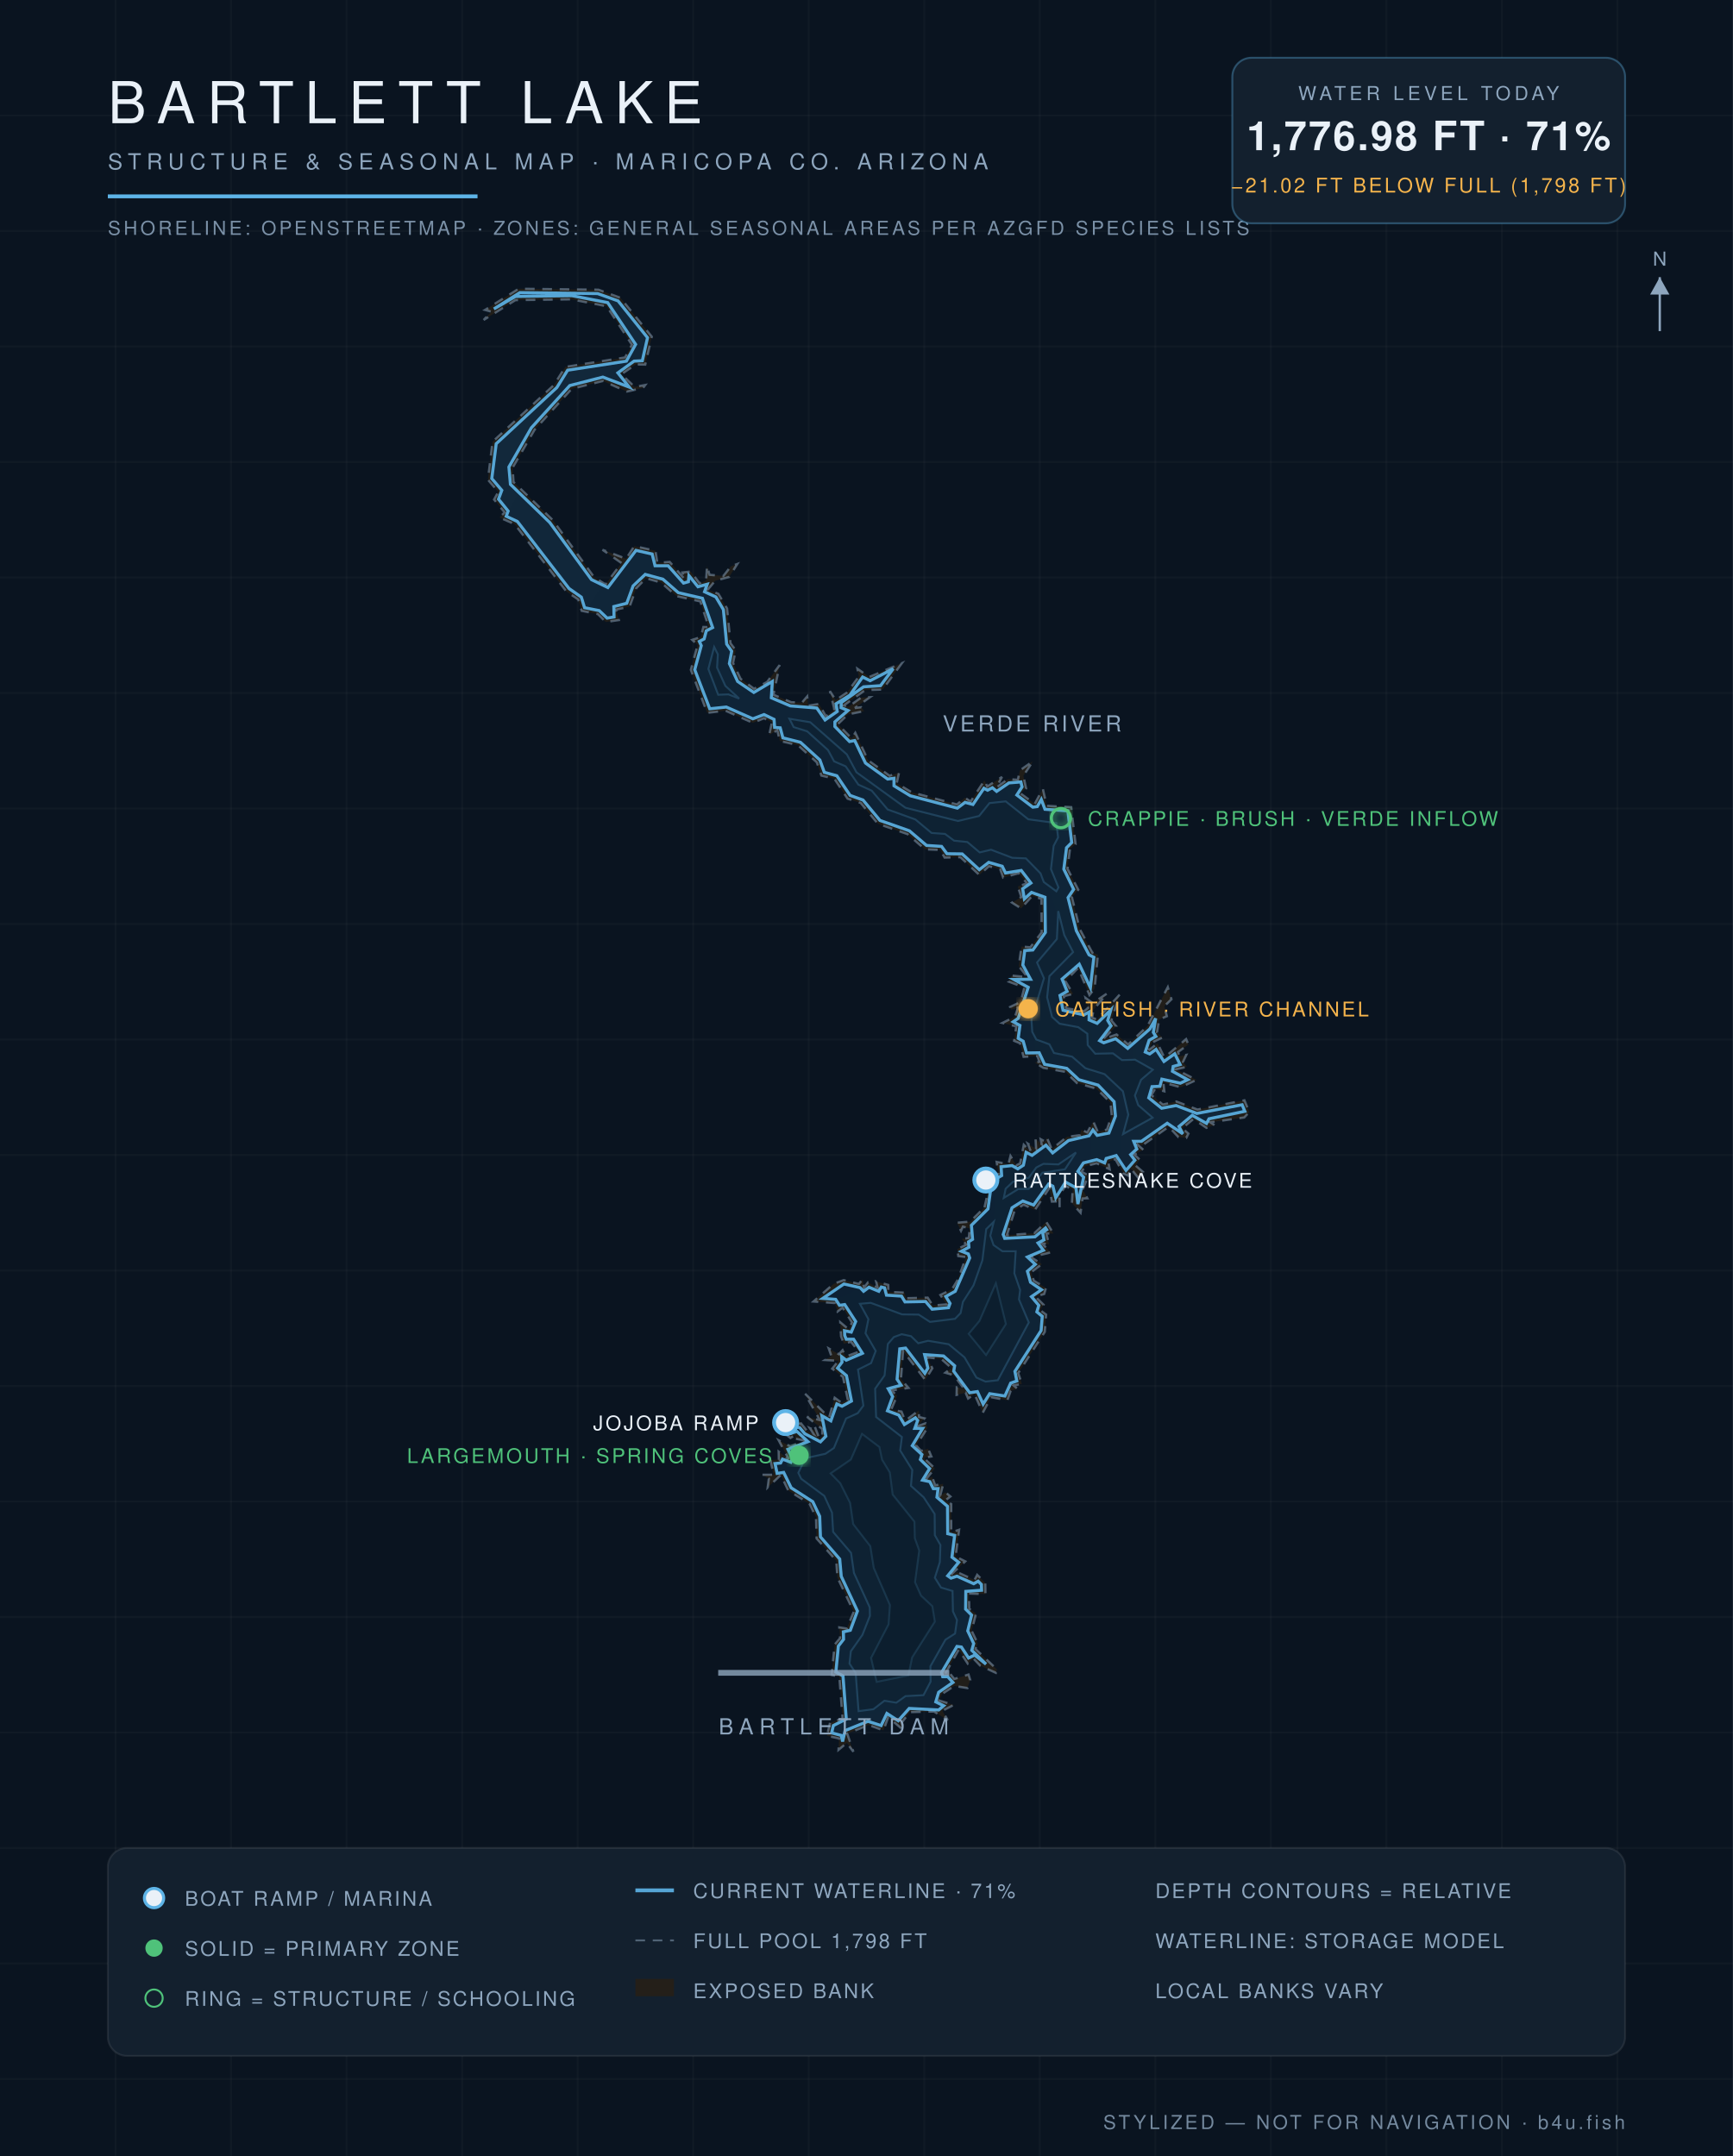
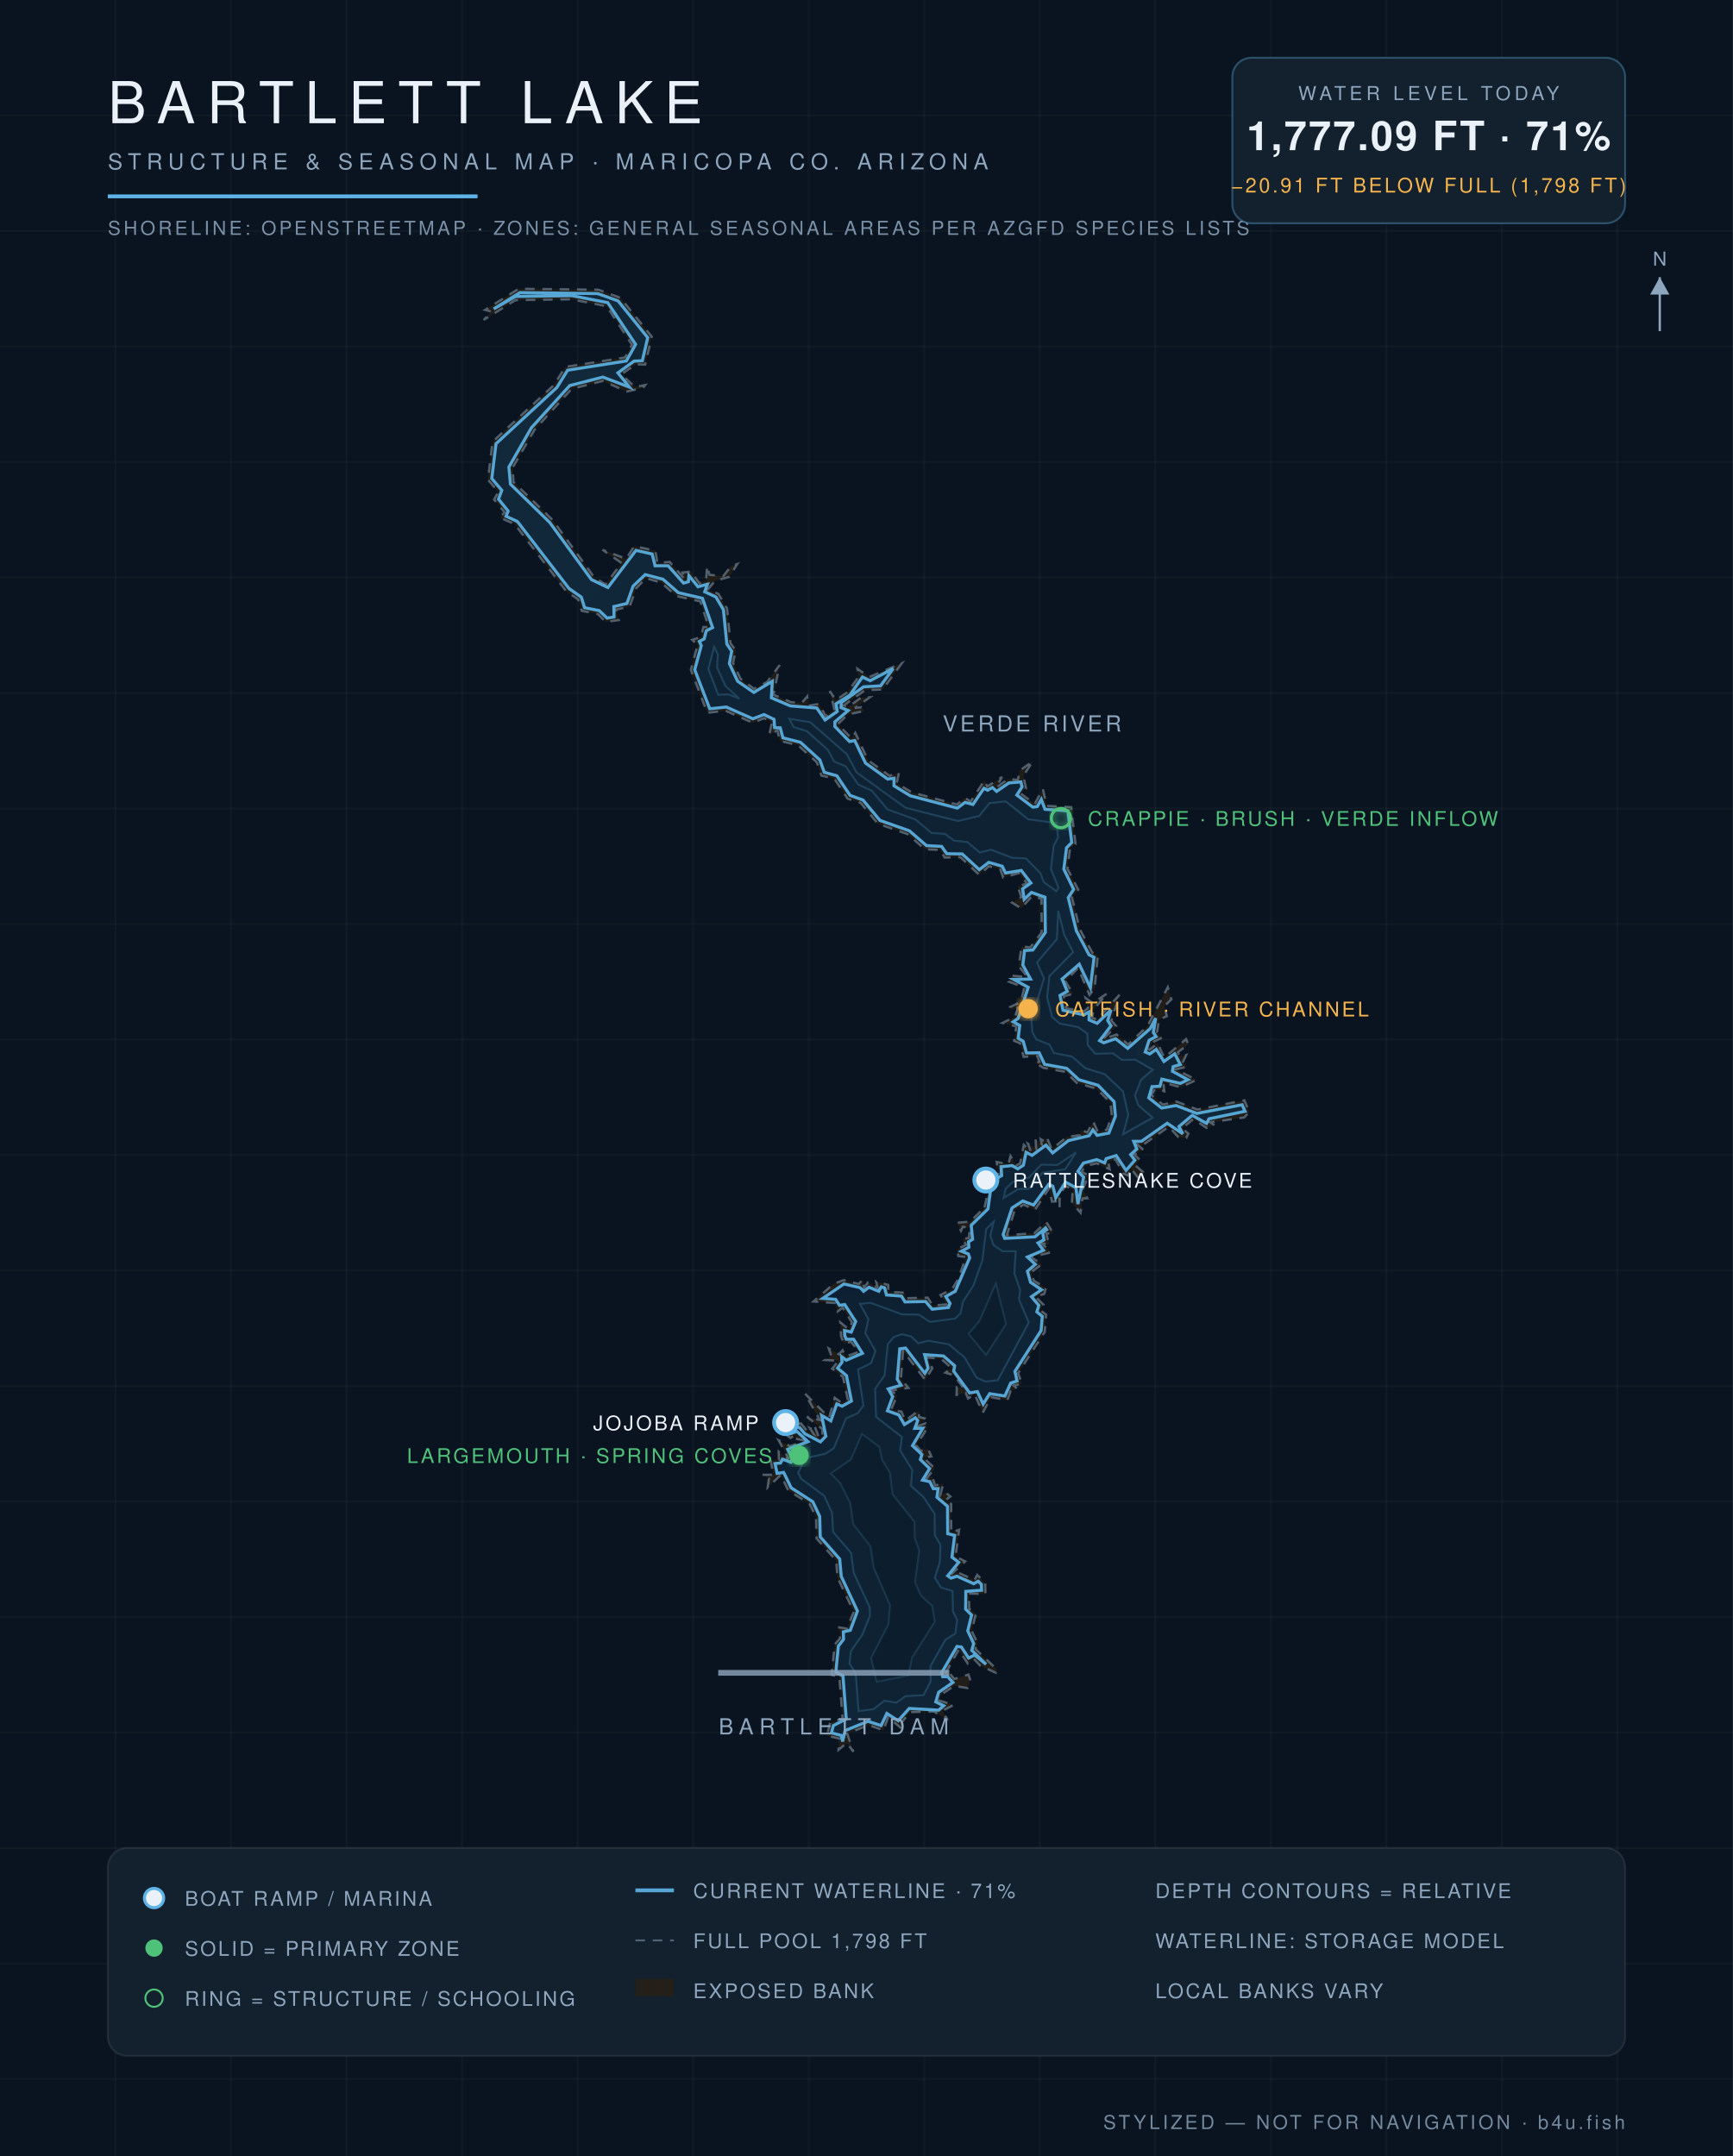
<svg xmlns="http://www.w3.org/2000/svg" viewBox="0 0 900 1120" font-family="Helvetica,Arial,sans-serif">
  <defs>
    <radialGradient id="wg" cx="45%" cy="60%" r="80%">
      <stop offset="0%" stop-color="#0c1f31" />
      <stop offset="55%" stop-color="#102639" />
      <stop offset="100%" stop-color="#13293c" />
    </radialGradient>
    <filter id="glow">
      <feGaussianBlur stdDeviation="2.2" result="b" />
      <feMerge>
        <feMergeNode in="b" />
        <feMergeNode in="SourceGraphic" />
      </feMerge>
    </filter>
  </defs>
  <rect width="900" height="1120" fill="#0a1420" />
  <g stroke="#ffffff" stroke-opacity="0.025">
    <line x1="60" y1="0" x2="60" y2="1120" />
    <line x1="120" y1="0" x2="120" y2="1120" />
    <line x1="180" y1="0" x2="180" y2="1120" />
    <line x1="240" y1="0" x2="240" y2="1120" />
    <line x1="300" y1="0" x2="300" y2="1120" />
    <line x1="360" y1="0" x2="360" y2="1120" />
    <line x1="420" y1="0" x2="420" y2="1120" />
    <line x1="480" y1="0" x2="480" y2="1120" />
    <line x1="540" y1="0" x2="540" y2="1120" />
    <line x1="600" y1="0" x2="600" y2="1120" />
    <line x1="660" y1="0" x2="660" y2="1120" />
    <line x1="720" y1="0" x2="720" y2="1120" />
    <line x1="780" y1="0" x2="780" y2="1120" />
    <line x1="840" y1="0" x2="840" y2="1120" />
    <line x1="0" y1="60" x2="900" y2="60" />
    <line x1="0" y1="120" x2="900" y2="120" />
    <line x1="0" y1="180" x2="900" y2="180" />
    <line x1="0" y1="240" x2="900" y2="240" />
    <line x1="0" y1="300" x2="900" y2="300" />
    <line x1="0" y1="360" x2="900" y2="360" />
    <line x1="0" y1="420" x2="900" y2="420" />
    <line x1="0" y1="480" x2="900" y2="480" />
    <line x1="0" y1="540" x2="900" y2="540" />
    <line x1="0" y1="600" x2="900" y2="600" />
    <line x1="0" y1="660" x2="900" y2="660" />
    <line x1="0" y1="720" x2="900" y2="720" />
    <line x1="0" y1="780" x2="900" y2="780" />
    <line x1="0" y1="840" x2="900" y2="840" />
    <line x1="0" y1="900" x2="900" y2="900" />
    <line x1="0" y1="960" x2="900" y2="960" />
    <line x1="0" y1="1020" x2="900" y2="1020" />
    <line x1="0" y1="1080" x2="900" y2="1080" />
  </g>
  <path d="M 511.3,627.2 L 514.0,615.3 L 511.9,613.1 L 518.5,609.7 L 517.6,603.6 L 523.7,604.8 L 524.8,600.5 L 527.8,605.4 L 529.8,604.4 L 531.7,594.7 L 535.4,598.3 L 533.8,594.1 L 538.1,596.8 L 537.8,591.6 L 541.0,594.4 L 540.5,591.8 L 542.8,593.0 L 543.7,590.9 L 546.2,597.0 L 554.1,590.6 L 560.8,589.7 L 561.6,586.9 L 564.7,588.3 L 567.8,582.6 L 570.1,587.9 L 574.9,586.8 L 577.4,579.4 L 576.7,572.7 L 569.4,565.5 L 559.3,562.6 L 553.3,556.8 L 541.8,554.7 L 537.4,551.9 L 539.8,551.6 L 538.8,548.6 L 531.6,549.0 L 529.7,541.9 L 526.7,540.7 L 527.8,533.2 L 520.6,531.4 L 527.1,528.2 L 528.7,523.5 L 525.2,524.5 L 524.6,523.1 L 530.1,520.5 L 532.0,513.0 L 523.8,509.9 L 525.4,506.8 L 533.6,507.6 L 529.1,501.9 L 530.5,491.7 L 535.1,492.1 L 541.0,484.4 L 540.9,466.9 L 536.0,465.5 L 530.3,471.9 L 525.6,468.9 L 530.4,466.0 L 528.6,460.5 L 533.4,458.9 L 529.0,453.6 L 521.0,455.9 L 519.5,451.6 L 513.6,450.0 L 508.6,454.5 L 498.8,445.3 L 490.6,445.5 L 488.3,441.5 L 480.4,441.2 L 471.3,433.3 L 455.9,427.9 L 447.0,417.1 L 440.2,414.9 L 433.3,404.5 L 426.6,402.9 L 424.2,396.0 L 414.4,387.1 L 405.0,384.9 L 403.7,379.4 L 399.5,381.7 L 400.9,375.3 L 396.8,373.1 L 391.0,375.5 L 376.8,369.2 L 367.3,370.3 L 358.8,348.0 L 362.3,335.0 L 359.5,332.4 L 364.0,330.9 L 365.3,325.7 L 368.1,325.8 L 363.7,312.4 L 351.4,309.7 L 343.3,302.6 L 335.5,300.4 L 330.4,305.6 L 327.0,315.1 L 319.9,316.7 L 321.4,322.1 L 314.6,323.1 L 310.5,319.0 L 302.1,317.3 L 300.3,311.4 L 294.1,307.2 L 267.3,272.3 L 259.4,268.8 L 262.1,266.2 L 256.6,259.5 L 258.8,255.5 L 253.4,249.2 L 255.8,229.5 L 287.7,200.0 L 293.6,190.6 L 324.6,185.7 L 328.2,179.1 L 315.1,159.1 L 296.8,155.5 L 267.7,155.9 L 251.2,166.2 L 255.2,161.9 L 251.9,161.0 L 269.4,150.0 L 310.8,150.5 L 322.2,154.7 L 338.5,174.9 L 335.1,189.4 L 330.2,189.3 L 322.7,194.4 L 329.6,201.0 L 335.1,200.0 L 334.0,201.5 L 325.6,203.4 L 313.1,197.9 L 296.9,202.0 L 277.6,223.3 L 266.2,243.0 L 266.7,250.4 L 287.0,270.1 L 308.6,299.9 L 314.5,303.6 L 322.8,292.5 L 312.9,285.6 L 325.2,290.3 L 329.4,283.7 L 340.4,286.1 L 341.4,292.4 L 347.8,291.9 L 355.8,301.1 L 354.4,297.4 L 358.7,296.9 L 363.3,303.0 L 366.7,301.6 L 367.2,294.0 L 368.5,298.6 L 375.7,299.2 L 379.6,294.2 L 382.9,293.0 L 378.7,299.7 L 371.4,301.7 L 367.6,306.3 L 373.1,308.5 L 377.6,316.1 L 379.4,334.2 L 382.1,337.8 L 380.7,344.4 L 384.6,352.6 L 391.6,357.8 L 398.4,354.3 L 404.9,345.5 L 401.7,360.9 L 410.9,364.8 L 416.5,365.0 L 419.2,361.8 L 419.7,366.6 L 425.3,365.7 L 429.0,372.2 L 433.3,368.3 L 431.0,359.0 L 434.0,363.7 L 440.0,359.7 L 446.0,351.5 L 445.3,347.4 L 451.4,351.7 L 468.4,344.5 L 458.4,358.2 L 449.3,358.5 L 438.3,366.4 L 440.7,367.1 L 447.2,362.4 L 451.8,362.2 L 444.0,367.8 L 447.3,367.4 L 448.8,369.4 L 440.4,371.1 L 435.1,376.2 L 442.3,383.6 L 444.2,380.7 L 450.8,394.9 L 462.0,403.0 L 466.9,401.4 L 465.7,406.9 L 473.5,411.6 L 497.0,417.9 L 501.1,414.4 L 504.1,416.4 L 511.3,405.4 L 512.7,408.6 L 520.4,403.6 L 517.3,409.2 L 523.5,404.7 L 528.6,405.1 L 529.7,400.2 L 536.4,395.5 L 531.5,403.0 L 532.9,409.6 L 529.9,412.1 L 537.4,417.6 L 541.6,409.8 L 543.6,418.6 L 556.3,419.3 L 558.6,438.5 L 555.7,441.0 L 554.4,451.3 L 560.0,462.2 L 556.7,466.1 L 560.8,482.7 L 567.3,494.9 L 570.2,496.0 L 568.5,513.5 L 565.8,516.9 L 559.9,502.8 L 553.3,509.7 L 557.3,516.3 L 552.5,517.5 L 553.8,523.8 L 563.1,525.3 L 565.1,523.6 L 563.8,518.4 L 567.5,521.1 L 575.1,516.0 L 567.9,524.5 L 567.2,528.7 L 569.7,529.6 L 581.5,516.7 L 577.2,530.1 L 579.7,533.1 L 572.9,539.8 L 579.9,537.4 L 585.9,542.6 L 595.9,533.1 L 606.5,512.8 L 608.4,519.1 L 604.7,522.7 L 606.0,527.9 L 602.0,529.6 L 600.9,536.3 L 603.7,539.0 L 598.4,541.5 L 596.6,545.6 L 601.2,542.0 L 604.7,549.4 L 616.0,539.8 L 617.2,542.6 L 611.8,546.5 L 612.5,548.7 L 616.1,548.0 L 614.4,551.6 L 616.4,554.2 L 610.6,555.5 L 621.4,561.0 L 613.2,564.8 L 604.2,562.4 L 604.7,566.9 L 599.9,565.6 L 598.0,568.9 L 603.9,573.8 L 610.9,572.2 L 621.9,576.4 L 646.3,571.6 L 648.8,577.7 L 646.2,580.5 L 628.5,583.0 L 630.8,584.5 L 626.6,585.9 L 619.8,581.3 L 614.0,586.1 L 617.2,588.9 L 616.1,591.1 L 612.0,590.7 L 607.0,585.3 L 593.1,595.1 L 590.3,594.2 L 593.8,597.3 L 589.1,599.8 L 591.9,602.4 L 589.9,605.6 L 593.6,608.8 L 591.5,612.3 L 587.2,606.9 L 585.9,610.7 L 583.4,609.6 L 579.3,602.2 L 575.6,603.5 L 576.3,607.4 L 569.5,604.3 L 563.7,605.8 L 561.7,608.7 L 565.3,610.6 L 562.3,617.9 L 564.7,622.5 L 562.2,622.6 L 561.2,630.0 L 556.7,625.0 L 557.1,617.9 L 553.4,616.1 L 550.3,620.7 L 550.3,627.2 L 549.6,624.1 L 546.3,624.2 L 545.0,617.1 L 537.5,628.5 L 531.6,625.8 L 527.0,628.7 L 522.9,641.7 L 537.2,640.6 L 543.4,634.8 L 547.1,640.8 L 543.4,640.8 L 544.8,646.4 L 541.1,645.9 L 545.7,650.6 L 535.5,653.1 L 541.1,656.7 L 535.5,660.9 L 536.9,665.3 L 543.2,669.1 L 542.3,672.2 L 537.7,673.6 L 542.0,677.8 L 540.2,680.6 L 543.3,682.9 L 542.6,691.9 L 528.8,713.3 L 530.7,718.9 L 526.4,719.7 L 528.4,721.4 L 524.9,722.5 L 523.2,727.4 L 514.7,725.8 L 510.4,733.9 L 506.1,724.2 L 502.8,726.5 L 501.5,723.5 L 496.8,724.6 L 496.9,720.7 L 500.5,721.2 L 495.4,714.4 L 491.0,713.1 L 494.2,710.7 L 488.9,706.0 L 481.5,705.1 L 484.2,710.8 L 480.5,716.8 L 469.0,701.8 L 467.9,716.4 L 471.8,721.0 L 463.1,722.3 L 465.9,725.1 L 462.8,732.3 L 468.2,733.3 L 470.1,738.1 L 477.2,732.7 L 477.3,736.1 L 480.1,736.8 L 476.7,740.8 L 480.7,739.4 L 481.7,741.7 L 475.8,750.9 L 478.3,753.7 L 482.0,752.6 L 483.7,756.6 L 479.7,757.3 L 485.5,762.8 L 481.0,768.3 L 484.1,767.2 L 485.7,771.6 L 489.9,770.8 L 488.3,776.9 L 491.1,775.3 L 493.6,777.4 L 490.7,779.6 L 494.0,781.3 L 494.0,796.1 L 498.1,794.7 L 496.3,808.6 L 501.3,811.1 L 494.0,817.9 L 497.1,816.7 L 506.1,820.8 L 507.5,818.1 L 511.7,822.3 L 511.8,828.1 L 503.2,827.8 L 503.4,835.8 L 506.9,838.2 L 504.6,847.1 L 507.8,853.8 L 506.6,856.6 L 517.8,867.3 L 517.2,869.0 L 509.1,865.3 L 505.6,861.6 L 502.6,864.2 L 497.9,857.0 L 490.9,869.5 L 492.5,868.3 L 495.6,872.2 L 503.0,869.9 L 503.9,872.8 L 502.4,876.9 L 495.6,875.8 L 489.2,880.0 L 487.8,883.4 L 495.3,885.7 L 489.4,888.7 L 492.2,893.6 L 485.1,889.1 L 472.6,889.4 L 468.3,894.8 L 469.2,898.8 L 461.3,892.0 L 458.8,898.9 L 451.1,896.1 L 440.0,900.6 L 443.2,910.0 L 439.8,905.4 L 435.5,909.0 L 435.8,903.1 L 429.5,901.7 L 431.1,894.9 L 437.6,892.7 L 435.9,871.0 L 431.9,870.1 L 433.5,854.3 L 436.3,851.0 L 435.9,845.4 L 439.8,846.0 L 443.4,837.3 L 434.9,819.4 L 434.3,810.7 L 424.1,799.2 L 423.8,788.2 L 420.4,781.1 L 409.4,774.3 L 405.5,766.2 L 398.7,772.7 L 399.3,768.1 L 395.8,766.1 L 401.8,766.1 L 400.1,758.4 L 404.5,758.3 L 404.4,754.1 L 409.6,758.0 L 404.4,748.2 L 410.5,751.4 L 417.7,748.3 L 412.8,747.3 L 413.1,745.4 L 410.5,747.0 L 404.8,742.5 L 406.6,738.4 L 415.5,739.7 L 414.4,737.4 L 419.0,743.2 L 422.6,745.0 L 420.6,741.9 L 423.3,743.1 L 423.2,741.2 L 425.5,747.2 L 427.0,746.1 L 427.1,742.4 L 419.1,736.0 L 425.8,737.7 L 418.0,723.9 L 430.6,736.4 L 433.5,726.1 L 436.9,728.6 L 440.3,727.2 L 437.8,715.3 L 432.2,711.0 L 435.5,706.9 L 428.5,706.5 L 431.8,704.5 L 430.4,700.5 L 435.7,703.5 L 437.6,701.4 L 439.2,704.7 L 446.1,702.2 L 441.9,697.0 L 438.3,698.1 L 436.8,694.2 L 436.4,686.9 L 440.8,690.6 L 442.5,687.0 L 437.6,679.3 L 435.0,681.3 L 433.5,676.9 L 422.5,676.1 L 433.0,666.9 L 438.2,665.0 L 446.1,667.0 L 447.9,664.6 L 448.7,668.9 L 450.8,666.2 L 455.8,668.9 L 455.0,665.7 L 461.3,667.5 L 461.4,671.1 L 469.7,671.5 L 470.6,674.4 L 481.8,674.1 L 484.4,678.2 L 491.6,677.6 L 488.4,672.7 L 494.4,669.8 L 497.6,664.5 L 501.7,653.0 L 497.7,652.5 L 497.2,648.9 L 501.8,646.6 L 499.5,643.6 L 503.2,643.1 L 503.6,638.2 L 500.1,637.2 L 499.1,639.4 L 497.0,635.2 L 503.9,634.6 L 511.3,627.2 Z" fill="#241f19" fill-opacity="0.9" stroke="#8ea6be" stroke-opacity="0.5" stroke-width="1.2" stroke-dasharray="5 4" />
-   <path d="M 256.5,160.5 L 270.0,152.0 L 310.4,152.5 L 321.0,156.3 L 336.3,175.4 L 333.6,187.4 L 329.3,187.6 L 320.9,193.7 L 326.8,201.1 L 313.1,195.9 L 295.9,200.3 L 276.0,222.2 L 264.3,242.6 L 265.1,251.6 L 285.5,271.4 L 307.2,301.1 L 315.7,305.2 L 330.3,285.9 L 338.7,287.8 L 340.2,293.9 L 347.0,293.9 L 355.0,302.9 L 357.5,302.2 L 357.8,299.0 L 362.5,304.8 L 367.3,303.5 L 365.9,307.4 L 371.8,310.1 L 375.7,316.7 L 377.4,334.6 L 380.0,338.3 L 378.8,344.7 L 383.1,354.0 L 391.5,359.7 L 401.1,354.0 L 400.6,362.5 L 410.5,366.7 L 424.2,367.8 L 428.5,374.0 L 434.8,369.6 L 434.2,365.6 L 441.4,361.1 L 448.0,351.7 L 451.9,353.6 L 463.9,347.4 L 457.3,356.2 L 448.5,356.8 L 436.9,365.0 L 436.8,367.6 L 440.4,369.1 L 433.6,375.0 L 433.6,377.4 L 441.2,385.2 L 443.9,384.7 L 449.5,396.4 L 461.0,404.7 L 464.3,404.3 L 464.3,408.2 L 472.8,413.4 L 497.2,419.8 L 501.2,416.8 L 505.3,417.9 L 511.0,409.5 L 512.9,410.5 L 515.4,409.2 L 517.6,411.1 L 524.0,406.7 L 530.2,406.2 L 530.8,408.8 L 528.1,413.0 L 536.4,419.3 L 538.7,419.0 L 540.8,415.3 L 542.7,420.4 L 554.6,421.2 L 556.6,437.7 L 553.9,440.4 L 552.5,451.5 L 557.6,462.0 L 554.7,466.3 L 559.0,483.5 L 565.6,496.0 L 568.1,497.3 L 566.3,513.1 L 560.5,500.9 L 551.6,508.6 L 554.2,515.0 L 550.5,517.1 L 552.1,524.8 L 562.9,527.2 L 565.7,525.7 L 565.6,529.8 L 569.8,531.6 L 576.9,524.6 L 575.3,530.1 L 577.0,532.9 L 571.1,540.6 L 573.2,541.7 L 579.4,539.6 L 585.7,544.6 L 597.2,534.5 L 600.2,529.0 L 599.0,536.3 L 600.3,538.4 L 596.8,540.4 L 594.8,546.5 L 597.1,547.5 L 600.4,545.1 L 604.5,551.4 L 610.1,547.4 L 612.9,553.0 L 609.3,554.0 L 608.9,556.5 L 616.9,560.9 L 613.0,562.7 L 603.4,560.6 L 602.4,564.3 L 598.3,564.5 L 596.6,570.3 L 603.3,575.7 L 610.8,574.3 L 621.6,578.4 L 645.1,573.9 L 646.5,577.3 L 627.9,581.2 L 626.6,583.6 L 619.2,579.4 L 612.3,585.2 L 614.3,589.0 L 606.2,583.5 L 592.8,592.9 L 588.8,592.9 L 590.4,596.9 L 587.2,599.8 L 589.4,602.7 L 584.8,608.0 L 579.7,600.3 L 574.5,601.8 L 573.7,604.1 L 569.6,602.4 L 562.7,604.1 L 559.8,608.5 L 562.8,611.5 L 559.8,625.5 L 558.8,617.0 L 553.4,614.1 L 548.3,622.2 L 546.8,616.2 L 544.6,615.1 L 536.8,626.0 L 531.2,623.9 L 525.6,627.4 L 521.0,641.3 L 521.8,643.3 L 537.5,642.5 L 543.0,637.9 L 543.6,638.8 L 541.5,640.3 L 542.2,644.1 L 539.1,645.7 L 541.9,649.5 L 533.6,653.0 L 537.7,656.8 L 533.6,660.4 L 535.2,666.1 L 540.9,670.0 L 535.7,673.6 L 539.5,678.1 L 538.5,681.5 L 541.3,683.8 L 540.7,691.2 L 527.1,712.4 L 528.1,717.4 L 524.9,718.5 L 521.9,725.2 L 514.0,724.0 L 510.6,729.4 L 507.6,722.9 L 503.6,723.5 L 495.3,712.3 L 495.8,709.5 L 490.0,704.4 L 480.2,703.7 L 481.9,710.7 L 480.3,713.4 L 470.3,700.3 L 467.3,700.7 L 465.9,716.5 L 468.0,719.6 L 461.3,721.4 L 463.6,725.5 L 460.9,732.9 L 466.8,735.1 L 469.7,740.0 L 475.4,736.5 L 476.6,737.9 L 475.1,742.0 L 479.2,742.0 L 473.8,751.0 L 478.8,755.6 L 478.0,758.2 L 482.8,762.9 L 479.1,768.9 L 482.9,769.7 L 484.7,773.3 L 487.2,773.3 L 486.6,777.8 L 492.1,782.5 L 492.2,796.7 L 495.8,797.6 L 494.4,808.9 L 497.9,811.6 L 492.2,818.6 L 493.9,819.8 L 497.0,818.8 L 505.7,822.7 L 508.0,821.4 L 509.7,823.1 L 509.8,826.1 L 501.6,826.7 L 501.5,835.9 L 504.6,839.0 L 502.6,847.2 L 505.7,853.8 L 504.7,857.3 L 512.1,864.5 L 506.2,859.8 L 503.0,861.3 L 499.3,855.6 L 497.0,855.3 L 489.0,868.9 L 489.6,871.0 L 492.2,871.0 L 494.9,874.0 L 487.5,879.1 L 486.0,884.1 L 490.1,886.1 L 487.5,888.3 L 472.2,887.5 L 466.5,893.9 L 460.6,890.1 L 457.6,896.4 L 450.8,894.2 L 438.9,899.0 L 437.6,904.7 L 436.9,901.5 L 431.9,900.2 L 432.8,896.4 L 439.5,893.0 L 437.8,870.6 L 434.1,868.6 L 435.4,855.1 L 438.1,851.6 L 438.0,847.7 L 441.6,846.9 L 445.3,836.9 L 436.9,818.9 L 436.1,809.9 L 426.1,798.4 L 425.7,787.7 L 422.1,780.1 L 410.9,772.9 L 407.0,764.9 L 403.6,765.4 L 402.5,760.3 L 405.4,760.0 L 406.4,758.0 L 410.7,759.6 L 411.6,757.6 L 409.2,752.9 L 419.6,748.9 L 413.9,743.6 L 410.7,744.6 L 407.2,741.9 L 407.8,740.6 L 415.3,741.6 L 418.0,744.8 L 426.1,749.0 L 428.9,746.1 L 426.8,735.4 L 431.5,738.1 L 434.6,729.3 L 437.3,730.5 L 442.2,727.8 L 439.6,714.6 L 435.0,710.7 L 437.3,707.6 L 437.1,704.8 L 439.5,706.6 L 447.9,703.0 L 443.3,695.7 L 439.5,695.7 L 438.7,693.8 L 438.6,691.3 L 442.1,692.0 L 444.4,686.5 L 438.7,677.7 L 436.0,678.1 L 434.0,675.0 L 427.3,674.5 L 438.3,667.0 L 446.7,668.9 L 448.5,670.8 L 451.3,668.7 L 456.4,670.8 L 457.7,668.6 L 459.4,669.0 L 460.4,672.8 L 468.2,673.3 L 470.0,676.3 L 480.7,676.1 L 484.1,680.1 L 492.6,679.3 L 493.4,677.1 L 491.2,673.5 L 496.1,670.8 L 503.6,653.5 L 502.9,651.4 L 499.3,650.0 L 503.2,647.9 L 503.0,645.1 L 505.1,643.8 L 504.5,636.5 L 513.1,628.0 L 515.1,613.6 L 520.2,610.7 L 519.9,606.1 L 525.6,605.5 L 528.6,607.2 L 531.5,605.3 L 532.9,598.6 L 536.0,600.2 L 543.2,594.9 L 546.7,598.9 L 554.9,592.5 L 565.6,590.0 L 567.6,587.0 L 569.8,589.8 L 575.9,588.6 L 579.3,579.8 L 578.6,572.3 L 570.3,563.7 L 560.3,560.9 L 554.0,555.0 L 542.5,552.9 L 539.7,546.9 L 533.1,547.0 L 531.4,540.9 L 528.8,539.4 L 529.7,532.7 L 526.2,530.8 L 528.8,529.0 L 534.0,512.9 L 526.5,508.8 L 535.2,508.7 L 531.2,501.3 L 532.2,493.8 L 536.4,493.5 L 542.9,484.4 L 542.7,466.1 L 535.7,463.6 L 532.0,467.0 L 531.1,461.7 L 535.4,458.7 L 530.4,452.2 L 522.2,453.5 L 520.5,450.0 L 513.5,448.0 L 508.6,451.8 L 499.7,443.6 L 491.8,443.5 L 489.0,439.7 L 481.2,439.2 L 472.3,431.6 L 457.0,426.2 L 448.2,415.6 L 441.5,413.2 L 434.6,403.0 L 428.1,401.2 L 425.8,394.8 L 415.7,385.6 L 406.6,383.3 L 405.2,378.1 L 402.3,377.9 L 402.0,373.7 L 396.8,371.2 L 391.0,373.4 L 377.2,367.3 L 368.6,368.2 L 360.8,347.9 L 364.2,335.4 L 363.2,333.2 L 365.7,331.9 L 366.8,327.7 L 370.1,326.0 L 364.8,310.8 L 352.3,307.9 L 344.3,300.9 L 335.1,298.4 L 328.8,304.4 L 325.5,313.4 L 318.8,315.1 L 318.9,320.5 L 315.3,321.1 L 311.2,317.2 L 303.6,315.7 L 301.9,310.2 L 295.5,305.7 L 268.7,270.9 L 262.9,268.2 L 263.9,265.5 L 258.9,259.3 L 260.6,254.7 L 255.4,248.6 L 257.7,230.5 L 289.2,201.3 L 294.8,192.3 L 325.3,187.6 L 330.1,178.9 L 315.6,157.2 L 297.0,153.6 L 267.7,154.0 L 256.5,160.5 Z" fill="url(#wg)" stroke="#5eb4e7" stroke-opacity="0.9" stroke-width="1.6" />
+   <path d="M 256.4,160.5 L 270.0,152.0 L 310.4,152.5 L 321.0,156.3 L 336.4,175.4 L 333.6,187.4 L 329.3,187.6 L 320.9,193.7 L 326.9,201.1 L 313.1,195.9 L 295.9,200.3 L 276.0,222.2 L 264.3,242.6 L 265.1,251.5 L 285.5,271.4 L 307.2,301.1 L 315.7,305.2 L 330.3,285.9 L 338.7,287.8 L 340.2,293.9 L 347.0,293.9 L 355.0,302.9 L 357.5,302.2 L 357.8,299.0 L 362.5,304.8 L 367.4,303.5 L 366.0,307.4 L 371.8,310.1 L 375.7,316.7 L 377.5,334.6 L 380.0,338.3 L 378.8,344.7 L 383.1,353.9 L 391.5,359.7 L 401.1,353.9 L 400.6,362.5 L 410.5,366.7 L 424.2,367.8 L 428.5,374.0 L 434.8,369.6 L 434.2,365.6 L 441.4,361.1 L 447.9,351.7 L 451.9,353.6 L 463.9,347.3 L 457.3,356.3 L 448.5,356.8 L 436.9,365.0 L 436.8,367.6 L 440.5,369.1 L 433.6,375.0 L 433.6,377.4 L 441.2,385.2 L 443.9,384.7 L 449.5,396.4 L 461.0,404.7 L 464.3,404.3 L 464.3,408.2 L 472.8,413.4 L 497.2,419.8 L 501.2,416.8 L 505.3,417.9 L 511.0,409.5 L 512.9,410.5 L 515.4,409.1 L 517.6,411.1 L 524.0,406.7 L 530.2,406.2 L 530.8,408.8 L 528.1,413.0 L 536.4,419.3 L 538.7,419.0 L 540.8,415.3 L 542.7,420.4 L 554.6,421.2 L 556.6,437.7 L 553.9,440.4 L 552.5,451.5 L 557.6,462.0 L 554.8,466.3 L 559.0,483.5 L 565.6,496.0 L 568.2,497.3 L 566.3,513.1 L 560.5,500.9 L 551.6,508.6 L 554.3,515.0 L 550.5,517.1 L 552.1,524.8 L 562.9,527.2 L 565.7,525.6 L 565.6,529.8 L 569.8,531.6 L 577.0,524.6 L 575.3,530.1 L 577.0,532.9 L 571.1,540.6 L 573.2,541.7 L 579.4,539.6 L 585.7,544.6 L 597.4,534.3 L 600.2,528.9 L 599.0,536.3 L 600.4,538.5 L 596.8,540.4 L 594.8,546.5 L 597.1,547.5 L 600.5,545.1 L 604.5,551.4 L 610.1,547.4 L 613.0,553.0 L 609.3,554.1 L 608.9,556.5 L 617.0,560.9 L 613.0,562.8 L 603.4,560.6 L 602.4,564.3 L 598.3,564.5 L 596.6,570.3 L 603.3,575.6 L 610.8,574.3 L 621.6,578.4 L 645.1,573.9 L 646.6,577.3 L 627.9,581.2 L 626.6,583.6 L 619.2,579.4 L 612.3,585.2 L 614.3,589.0 L 606.2,583.5 L 592.8,592.9 L 588.8,592.9 L 590.4,596.9 L 587.2,599.8 L 589.4,602.7 L 584.8,608.0 L 579.7,600.3 L 574.5,601.9 L 573.7,604.1 L 569.6,602.4 L 562.7,604.2 L 559.8,608.5 L 562.8,611.5 L 559.8,625.5 L 558.8,617.0 L 553.4,614.1 L 548.3,622.2 L 546.8,616.2 L 544.7,615.2 L 536.8,626.0 L 531.2,623.9 L 525.6,627.5 L 521.0,641.3 L 521.8,643.3 L 537.5,642.5 L 543.0,637.9 L 543.6,638.8 L 541.5,640.3 L 542.2,644.1 L 539.1,645.7 L 541.9,649.5 L 533.6,653.0 L 537.7,656.8 L 533.6,660.4 L 535.2,666.1 L 540.9,670.0 L 535.7,673.6 L 539.5,678.1 L 538.5,681.5 L 541.3,683.8 L 540.7,691.2 L 527.1,712.4 L 528.2,717.4 L 524.9,718.5 L 521.9,725.2 L 514.0,724.0 L 510.6,729.4 L 507.6,722.9 L 503.6,723.6 L 495.3,712.3 L 495.8,709.5 L 490.0,704.4 L 480.2,703.7 L 482.0,710.7 L 480.3,713.4 L 470.3,700.3 L 467.3,700.7 L 466.0,716.5 L 468.0,719.6 L 461.3,721.5 L 463.6,725.5 L 460.9,732.9 L 466.8,735.0 L 469.7,740.0 L 475.4,736.5 L 476.6,737.9 L 475.1,742.0 L 479.3,741.9 L 473.9,751.0 L 478.8,755.6 L 478.0,758.2 L 482.8,762.9 L 479.1,768.9 L 482.9,769.7 L 484.7,773.3 L 487.2,773.3 L 486.6,777.8 L 492.1,782.5 L 492.2,796.7 L 495.8,797.6 L 494.4,808.9 L 497.9,811.6 L 492.2,818.6 L 493.9,819.8 L 497.0,818.8 L 505.7,822.7 L 508.0,821.4 L 509.7,823.1 L 509.8,826.1 L 501.6,826.7 L 501.5,835.9 L 504.6,839.0 L 502.6,847.2 L 505.7,853.8 L 504.7,857.3 L 512.1,864.6 L 506.2,859.8 L 503.0,861.3 L 499.3,855.6 L 497.0,855.3 L 489.1,868.9 L 489.6,871.0 L 492.2,871.0 L 494.9,874.0 L 487.5,879.1 L 486.0,884.1 L 490.1,886.1 L 487.5,888.4 L 472.2,887.5 L 466.5,893.9 L 460.6,890.1 L 457.6,896.4 L 450.8,894.2 L 438.9,899.0 L 437.6,904.7 L 436.9,901.5 L 431.8,900.2 L 432.8,896.4 L 439.5,893.0 L 437.8,870.6 L 434.1,868.6 L 435.4,855.1 L 438.1,851.6 L 438.0,847.7 L 441.6,846.9 L 445.3,836.9 L 436.9,818.9 L 436.1,809.9 L 426.0,798.4 L 425.7,787.7 L 422.1,780.1 L 410.9,772.9 L 407.0,764.9 L 403.6,765.4 L 402.5,760.3 L 405.4,760.0 L 406.4,758.0 L 410.7,759.6 L 411.5,757.6 L 409.1,752.9 L 419.6,748.9 L 413.9,743.6 L 410.7,744.7 L 407.2,741.9 L 407.8,740.6 L 415.3,741.6 L 418.0,744.8 L 426.1,749.0 L 428.9,746.1 L 426.7,735.3 L 431.5,738.1 L 434.6,729.3 L 437.3,730.5 L 442.2,727.8 L 439.6,714.6 L 435.0,710.7 L 437.3,707.6 L 437.1,704.8 L 439.5,706.6 L 447.9,703.0 L 443.3,695.7 L 439.5,695.7 L 438.7,693.8 L 438.6,691.2 L 442.1,692.0 L 444.4,686.5 L 438.7,677.7 L 436.0,678.1 L 434.0,675.0 L 427.3,674.5 L 438.3,667.0 L 446.7,668.9 L 448.5,670.8 L 451.3,668.7 L 456.4,670.8 L 457.7,668.5 L 459.4,669.0 L 460.4,672.7 L 468.2,673.3 L 470.0,676.3 L 480.7,676.1 L 484.1,680.1 L 492.6,679.2 L 493.4,677.1 L 491.2,673.5 L 496.1,670.8 L 503.6,653.4 L 502.9,651.4 L 499.3,650.0 L 503.2,647.9 L 503.0,645.1 L 505.1,643.8 L 504.4,636.5 L 513.1,628.0 L 515.1,613.6 L 520.2,610.7 L 519.9,606.1 L 525.6,605.5 L 528.6,607.2 L 531.5,605.3 L 532.9,598.6 L 536.0,600.2 L 543.2,594.9 L 546.7,598.9 L 554.9,592.5 L 565.6,590.0 L 567.6,587.0 L 569.8,589.8 L 575.9,588.6 L 579.3,579.8 L 578.6,572.3 L 570.3,563.8 L 560.3,560.9 L 554.0,555.0 L 542.5,552.9 L 539.7,546.9 L 533.1,547.0 L 531.4,540.9 L 528.8,539.4 L 529.6,532.7 L 526.2,530.8 L 528.8,529.0 L 534.0,512.9 L 526.5,508.8 L 535.2,508.6 L 531.2,501.3 L 532.1,493.8 L 536.4,493.5 L 542.9,484.4 L 542.7,466.1 L 535.7,463.6 L 531.9,467.2 L 531.1,461.7 L 535.4,458.7 L 530.4,452.2 L 522.2,453.5 L 520.5,450.0 L 513.5,448.0 L 508.6,451.8 L 499.7,443.6 L 491.7,443.5 L 489.0,439.7 L 481.2,439.3 L 472.3,431.6 L 457.0,426.2 L 448.2,415.6 L 441.5,413.2 L 434.6,403.0 L 428.1,401.2 L 425.8,394.8 L 415.7,385.6 L 406.6,383.3 L 405.2,378.1 L 402.3,378.0 L 402.0,373.7 L 396.8,371.2 L 391.0,373.4 L 377.2,367.3 L 368.6,368.2 L 360.8,347.9 L 364.2,335.4 L 363.2,333.2 L 365.7,331.9 L 366.8,327.7 L 370.1,326.0 L 364.8,310.8 L 352.3,307.9 L 344.3,300.9 L 335.1,298.5 L 328.8,304.5 L 325.6,313.5 L 318.8,315.1 L 318.9,320.5 L 315.3,321.1 L 311.2,317.2 L 303.6,315.7 L 301.9,310.2 L 295.5,305.7 L 268.7,270.9 L 262.8,268.2 L 263.9,265.5 L 258.9,259.3 L 260.6,254.7 L 255.4,248.6 L 257.6,230.5 L 289.2,201.3 L 294.8,192.3 L 325.3,187.5 L 330.1,178.9 L 315.6,157.2 L 297.0,153.6 L 267.7,154.0 L 256.4,160.5 Z" fill="url(#wg)" stroke="#5eb4e7" stroke-opacity="0.9" stroke-width="1.6" />
  <path d="M 370.9,336.1 L 372.8,339.9 L 372.4,346.8 L 376.7,356.3 L 383.9,362.9 L 378.3,360.7 L 373.0,360.9 L 367.9,347.5 L 370.9,336.1 Z" fill="#0e2233" stroke="#5eb4e7" stroke-opacity="0.22" stroke-width="1" />
-   <path d="M 410.0,373.4 L 420.8,375.2 L 439.8,391.9 L 444.8,401.2 L 470.2,419.6 L 497.5,426.5 L 508.5,423.9 L 513.9,417.2 L 522.3,416.3 L 534.0,425.6 L 548.6,427.6 L 549.5,435.0 L 547.2,439.4 L 545.8,451.5 L 549.7,461.0 L 548.6,463.0 L 542.1,458.2 L 540.4,453.7 L 532.8,445.9 L 525.7,445.6 L 514.7,441.4 L 508.8,442.8 L 502.4,437.4 L 495.5,436.7 L 490.8,433.2 L 483.8,432.7 L 475.4,425.7 L 461.0,420.5 L 452.7,410.7 L 445.8,407.6 L 439.2,398.1 L 433.2,395.5 L 430.0,389.6 L 419.2,379.9 L 412.2,377.7 L 410.0,373.4 Z" fill="#0e2233" stroke="#5eb4e7" stroke-opacity="0.22" stroke-width="1" />
-   <path d="M 549.6,473.3 L 552.7,485.7 L 557.3,494.6 L 545.0,507.1 L 543.8,518.1 L 546.4,528.3 L 550.3,531.8 L 560.0,533.6 L 564.7,537.0 L 564.9,542.9 L 568.8,547.4 L 578.0,547.2 L 582.7,550.7 L 589.5,550.5 L 598.7,555.7 L 592.6,560.9 L 589.4,569.1 L 591.1,574.1 L 598.6,580.6 L 583.3,589.1 L 586.0,579.1 L 583.2,566.9 L 573.7,558.0 L 563.7,554.9 L 556.8,548.9 L 547.4,547.0 L 545.0,542.5 L 538.2,540.0 L 536.1,536.0 L 535.7,529.8 L 542.2,508.2 L 538.6,500.0 L 548.9,487.8 L 549.6,473.3 Z" fill="#0e2233" stroke="#5eb4e7" stroke-opacity="0.22" stroke-width="1" />
-   <path d="M 558.8,598.7 L 553.1,607.4 L 541.4,609.2 L 534.3,617.6 L 528.8,617.7 L 521.3,622.3 L 522.3,617.5 L 526.1,613.9 L 534.3,611.8 L 538.2,606.5 L 541.9,604.6 L 549.7,604.9 L 558.8,598.7 Z" fill="#0e2233" stroke="#5eb4e7" stroke-opacity="0.22" stroke-width="1" />
-   <path d="M 516.1,634.7 L 514.3,641.9 L 516.0,646.8 L 520.6,650.0 L 527.5,650.0 L 526.8,661.5 L 529.8,670.1 L 529.2,675.0 L 534.3,687.0 L 518.2,717.0 L 511.8,717.7 L 507.1,715.6 L 500.9,705.1 L 492.7,698.3 L 482.0,696.5 L 476.9,697.8 L 473.1,694.1 L 468.3,693.1 L 464.2,694.6 L 461.1,698.2 L 459.4,714.5 L 454.5,721.4 L 455.0,736.1 L 468.4,746.5 L 467.5,753.5 L 473.8,763.6 L 473.1,771.9 L 479.7,777.8 L 485.4,786.5 L 485.5,797.5 L 488.4,802.6 L 488.1,811.5 L 485.5,819.6 L 488.7,824.7 L 494.7,826.5 L 494.9,837.1 L 497.0,841.6 L 496.0,848.6 L 491.0,851.8 L 483.2,865.6 L 483.3,873.6 L 479.6,880.6 L 470.3,881.1 L 465.5,884.5 L 459.3,883.5 L 453.6,887.9 L 445.9,888.9 L 444.4,869.1 L 441.2,864.2 L 441.9,857.8 L 447.9,849.3 L 451.8,839.4 L 451.7,835.0 L 443.5,817.1 L 442.0,806.7 L 432.7,795.8 L 432.1,785.8 L 428.1,777.1 L 416.1,768.2 L 414.6,765.1 L 418.3,757.5 L 428.7,755.2 L 433.1,752.2 L 439.4,736.9 L 445.5,734.1 L 448.4,730.2 L 445.6,711.5 L 452.4,708.1 L 454.8,701.8 L 449.5,692.6 L 451.0,685.3 L 446.6,677.3 L 452.2,676.8 L 468.5,682.8 L 477.1,682.9 L 483.0,686.7 L 496.0,685.1 L 498.9,682.1 L 500.1,676.3 L 505.6,667.7 L 510.2,654.7 L 512.2,638.5 L 516.1,634.7 Z" fill="#0e2233" stroke="#5eb4e7" stroke-opacity="0.22" stroke-width="1" />
-   <path d="M 522.4,687.8 L 512.1,703.9 L 503.1,692.9 L 508.7,686.2 L 517.2,666.7 L 522.4,687.8 Z" fill="#0c1e2e" stroke="#5eb4e7" stroke-opacity="0.15" stroke-width="1" />
-   <path d="M 474.9,790.5 L 475.1,799.1 L 477.4,805.5 L 475.2,821.9 L 478.3,828.9 L 484.2,834.4 L 485.5,842.4 L 473.7,861.0 L 471.8,870.3 L 455.3,873.7 L 452.4,861.3 L 461.5,843.8 L 462.2,833.8 L 453.8,814.5 L 452.0,803.2 L 443.1,791.7 L 441.5,780.7 L 436.4,770.5 L 431.4,765.4 L 441.9,758.2 L 447.7,744.9 L 456.7,751.7 L 458.1,758.3 L 462.1,764.9 L 463.6,776.4 L 474.9,790.5 Z" fill="#0c1e2e" stroke="#5eb4e7" stroke-opacity="0.15" stroke-width="1" />
+   <path d="M 409.9,373.4 L 420.8,375.2 L 439.8,391.8 L 444.8,401.2 L 470.2,419.6 L 497.5,426.5 L 508.5,423.9 L 513.9,417.2 L 522.3,416.3 L 534.0,425.6 L 548.6,427.6 L 549.5,435.0 L 547.2,439.4 L 545.8,451.5 L 549.7,461.0 L 548.6,463.0 L 542.1,458.2 L 540.4,453.7 L 532.8,445.9 L 525.7,445.6 L 514.7,441.4 L 508.8,442.8 L 502.4,437.4 L 495.5,436.7 L 490.8,433.2 L 483.8,432.7 L 475.4,425.7 L 461.0,420.5 L 452.7,410.7 L 445.8,407.6 L 439.2,398.1 L 433.2,395.6 L 430.0,389.6 L 419.2,379.9 L 412.2,377.7 L 409.9,373.4 Z" fill="#0e2233" stroke="#5eb4e7" stroke-opacity="0.22" stroke-width="1" />
+   <path d="M 549.6,473.2 L 552.7,485.7 L 557.3,494.6 L 545.0,507.1 L 543.8,518.1 L 546.4,528.3 L 550.3,531.7 L 560.0,533.6 L 564.7,537.0 L 564.9,542.9 L 568.8,547.4 L 578.0,547.2 L 582.7,550.6 L 589.5,550.5 L 598.7,555.7 L 592.6,560.9 L 589.4,569.1 L 591.1,574.1 L 598.6,580.6 L 583.3,589.2 L 586.0,579.1 L 583.2,566.9 L 573.7,558.0 L 563.7,554.9 L 556.8,548.9 L 547.4,547.0 L 545.0,542.6 L 538.2,540.0 L 536.1,536.0 L 535.7,529.8 L 542.2,508.2 L 538.6,500.0 L 548.9,487.8 L 549.6,473.2 Z" fill="#0e2233" stroke="#5eb4e7" stroke-opacity="0.22" stroke-width="1" />
+   <path d="M 558.8,598.7 L 553.2,607.4 L 541.4,609.2 L 534.3,617.6 L 528.8,617.7 L 521.2,622.3 L 522.3,617.5 L 526.1,613.9 L 534.3,611.8 L 540.8,605.0 L 549.1,605.2 L 558.8,598.7 Z" fill="#0e2233" stroke="#5eb4e7" stroke-opacity="0.22" stroke-width="1" />
+   <path d="M 516.1,634.6 L 514.3,641.9 L 516.0,646.8 L 520.6,650.0 L 527.5,650.0 L 526.8,661.5 L 529.8,670.1 L 529.2,675.0 L 534.3,687.0 L 518.2,717.0 L 511.8,717.7 L 507.1,715.6 L 500.9,705.1 L 492.7,698.3 L 482.0,696.5 L 476.9,697.8 L 473.1,694.2 L 468.3,693.1 L 464.2,694.6 L 461.1,698.2 L 459.4,714.5 L 454.5,721.4 L 455.0,736.1 L 468.4,746.5 L 467.5,753.5 L 473.8,763.6 L 473.1,771.9 L 479.7,777.8 L 485.4,786.5 L 485.5,797.5 L 488.4,802.6 L 488.1,811.5 L 485.5,819.6 L 488.7,824.7 L 494.7,826.5 L 494.9,837.1 L 497.1,841.6 L 496.1,848.6 L 491.0,851.8 L 483.2,865.6 L 483.3,873.6 L 479.6,880.6 L 470.3,881.1 L 465.5,884.5 L 459.3,883.5 L 453.6,887.9 L 445.9,888.9 L 444.4,869.1 L 441.2,864.2 L 441.9,857.8 L 447.8,849.3 L 451.8,839.4 L 451.7,835.0 L 443.4,817.1 L 442.0,806.7 L 432.7,795.8 L 432.1,785.8 L 428.1,777.1 L 416.1,768.2 L 414.5,765.1 L 418.3,757.5 L 428.7,755.2 L 433.1,752.2 L 439.4,736.8 L 445.5,734.1 L 448.4,730.2 L 445.6,711.5 L 452.4,708.1 L 454.7,701.8 L 449.4,692.6 L 451.0,685.3 L 446.6,677.3 L 452.2,676.8 L 468.5,682.8 L 477.1,682.9 L 483.0,686.7 L 496.0,685.0 L 498.9,682.1 L 500.1,676.3 L 505.6,667.7 L 510.2,654.7 L 512.2,638.5 L 516.1,634.6 Z" fill="#0e2233" stroke="#5eb4e7" stroke-opacity="0.22" stroke-width="1" />
+   <path d="M 522.5,687.8 L 512.1,703.9 L 503.0,692.9 L 508.7,686.2 L 517.2,666.7 L 522.5,687.8 Z" fill="#0c1e2e" stroke="#5eb4e7" stroke-opacity="0.15" stroke-width="1" />
+   <path d="M 474.9,790.5 L 475.1,799.1 L 477.4,805.5 L 475.2,821.9 L 478.3,828.9 L 484.2,834.3 L 485.5,842.5 L 473.7,861.0 L 471.8,870.3 L 455.3,873.7 L 452.4,861.3 L 461.4,843.8 L 462.2,833.8 L 453.8,814.5 L 452.0,803.2 L 443.1,791.7 L 441.5,780.7 L 436.4,770.5 L 431.4,765.4 L 441.9,758.2 L 447.7,744.9 L 456.7,751.7 L 458.1,758.3 L 462.1,764.9 L 463.6,776.4 L 474.9,790.5 Z" fill="#0c1e2e" stroke="#5eb4e7" stroke-opacity="0.15" stroke-width="1" />
  <text x="536" y="380" fill="#8ea6be" font-size="11.5" letter-spacing="1.6" text-anchor="middle">VERDE RIVER</text>
  <line x1="373" y1="869" x2="493" y2="869" stroke="#8ea6be" stroke-width="3" stroke-opacity="0.8" />
  <text x="433" y="901" fill="#8ea6be" font-size="11.5" letter-spacing="3" text-anchor="middle">BARTLETT DAM</text>
  <circle cx="408" cy="739" r="6" fill="#eaf1f8" stroke="#5eb4e7" stroke-width="2" />
  <text x="394" y="743" fill="#eaf1f8" font-size="10.5" letter-spacing="1.2" text-anchor="end">JOJOBA RAMP</text>
  <circle cx="512" cy="613" r="6" fill="#eaf1f8" stroke="#5eb4e7" stroke-width="2" />
  <text x="526" y="617" fill="#eaf1f8" font-size="10.5" letter-spacing="1.2" text-anchor="start">RATTLESNAKE COVE</text>
  <circle cx="415" cy="756" r="5" fill="#4fc27a" filter="url(#glow)" />
  <text x="401" y="760" fill="#4fc27a" font-size="10.5" letter-spacing="1.2" text-anchor="end">LARGEMOUTH · SPRING COVES</text>
  <circle cx="551" cy="425" r="5" fill="none" stroke="#4fc27a" stroke-width="1.6" filter="url(#glow)" />
  <text x="565" y="429" fill="#4fc27a" font-size="10.5" letter-spacing="1.2" text-anchor="start">CRAPPIE · BRUSH · VERDE INFLOW</text>
  <circle cx="534" cy="524" r="5" fill="#f5b44c" filter="url(#glow)" />
  <text x="548" y="528" fill="#f5b44c" font-size="10.5" letter-spacing="1.2" text-anchor="start">CATFISH · RIVER CHANNEL</text>
  <text x="56" y="64" fill="#eaf1f8" font-size="30" letter-spacing="6" font-weight="300">BARTLETT LAKE</text>
  <text x="56" y="88" fill="#8ea6be" font-size="11.5" letter-spacing="3">STRUCTURE &amp; SEASONAL MAP · MARICOPA CO. ARIZONA</text>
  <line x1="56" y1="102" x2="248" y2="102" stroke="#5eb4e7" stroke-width="2" />
  <text x="56" y="122" fill="#8ea6be" font-size="10" letter-spacing="1.5" opacity="0.85">SHORELINE: OPENSTREETMAP · ZONES: GENERAL SEASONAL AREAS PER AZGFD SPECIES LISTS</text>
  <g>
    <rect x="640" y="30" width="204" height="86" rx="10" fill="#13202e" stroke="#5eb4e7" stroke-opacity="0.35" />
    <text x="742" y="52" fill="#8ea6be" font-size="10" letter-spacing="2" text-anchor="middle">WATER LEVEL TODAY</text>
-     <text x="742" y="78" fill="#eaf1f8" font-size="21" letter-spacing="1" text-anchor="middle" font-weight="600">1,776.98 FT · 71%</text>
-     <text x="742" y="100" fill="#f5b44c" font-size="10.5" letter-spacing="1.2" text-anchor="middle">−21.02 FT BELOW FULL (1,798 FT)</text>
+     <text x="742" y="78" fill="#eaf1f8" font-size="21" letter-spacing="1" text-anchor="middle" font-weight="600">1,777.09 FT · 71%</text>
+     <text x="742" y="100" fill="#f5b44c" font-size="10.5" letter-spacing="1.2" text-anchor="middle">−20.91 FT BELOW FULL (1,798 FT)</text>
  </g>
  <g font-size="10.5" letter-spacing="1.1">
    <rect x="56" y="960" width="788" height="108" rx="10" fill="#13202e" stroke="#ffffff" stroke-opacity="0.08" />
    <circle cx="80" cy="986" r="5" fill="#eaf1f8" stroke="#5eb4e7" stroke-width="1.6" />
    <text x="96" y="990" fill="#8ea6be">BOAT RAMP / MARINA</text>
    <circle cx="80" cy="1012" r="4.5" fill="#4fc27a" />
    <text x="96" y="1016" fill="#8ea6be">SOLID = PRIMARY ZONE</text>
    <circle cx="80" cy="1038" r="4.5" fill="none" stroke="#4fc27a" />
    <text x="96" y="1042" fill="#8ea6be">RING = STRUCTURE / SCHOOLING</text>
    <line x1="330" y1="982" x2="350" y2="982" stroke="#5eb4e7" stroke-opacity="0.9" stroke-width="2" />
    <text x="360" y="986" fill="#8ea6be">CURRENT WATERLINE · 71%</text>
    <line x1="330" y1="1008" x2="350" y2="1008" stroke="#8ea6be" stroke-opacity="0.5" stroke-dasharray="5 4" />
    <text x="360" y="1012" fill="#8ea6be">FULL POOL 1,798 FT</text>
    <rect x="330" y="1028" width="20" height="9" fill="#241f19" />
    <text x="360" y="1038" fill="#8ea6be">EXPOSED BANK</text>
    <text x="600" y="986" fill="#8ea6be">DEPTH CONTOURS = RELATIVE</text>
    <text x="600" y="1012" fill="#8ea6be">WATERLINE: STORAGE MODEL</text>
    <text x="600" y="1038" fill="#8ea6be">LOCAL BANKS VARY</text>
  </g>
  <text x="844" y="1106" fill="#8ea6be" font-size="10" letter-spacing="1.5" text-anchor="end" opacity="0.8">STYLIZED — NOT FOR NAVIGATION · b4u.fish</text>
  <g transform="translate(862,158)" stroke="#8ea6be" fill="#8ea6be">
    <line x1="0" y1="14" x2="0" y2="-14" stroke-width="1.2" />
    <path d="M 0,-14 l 5,9 h -10 z" stroke="none" />
    <text x="0" y="-20" font-size="10" text-anchor="middle" stroke="none">N</text>
  </g>
</svg>
